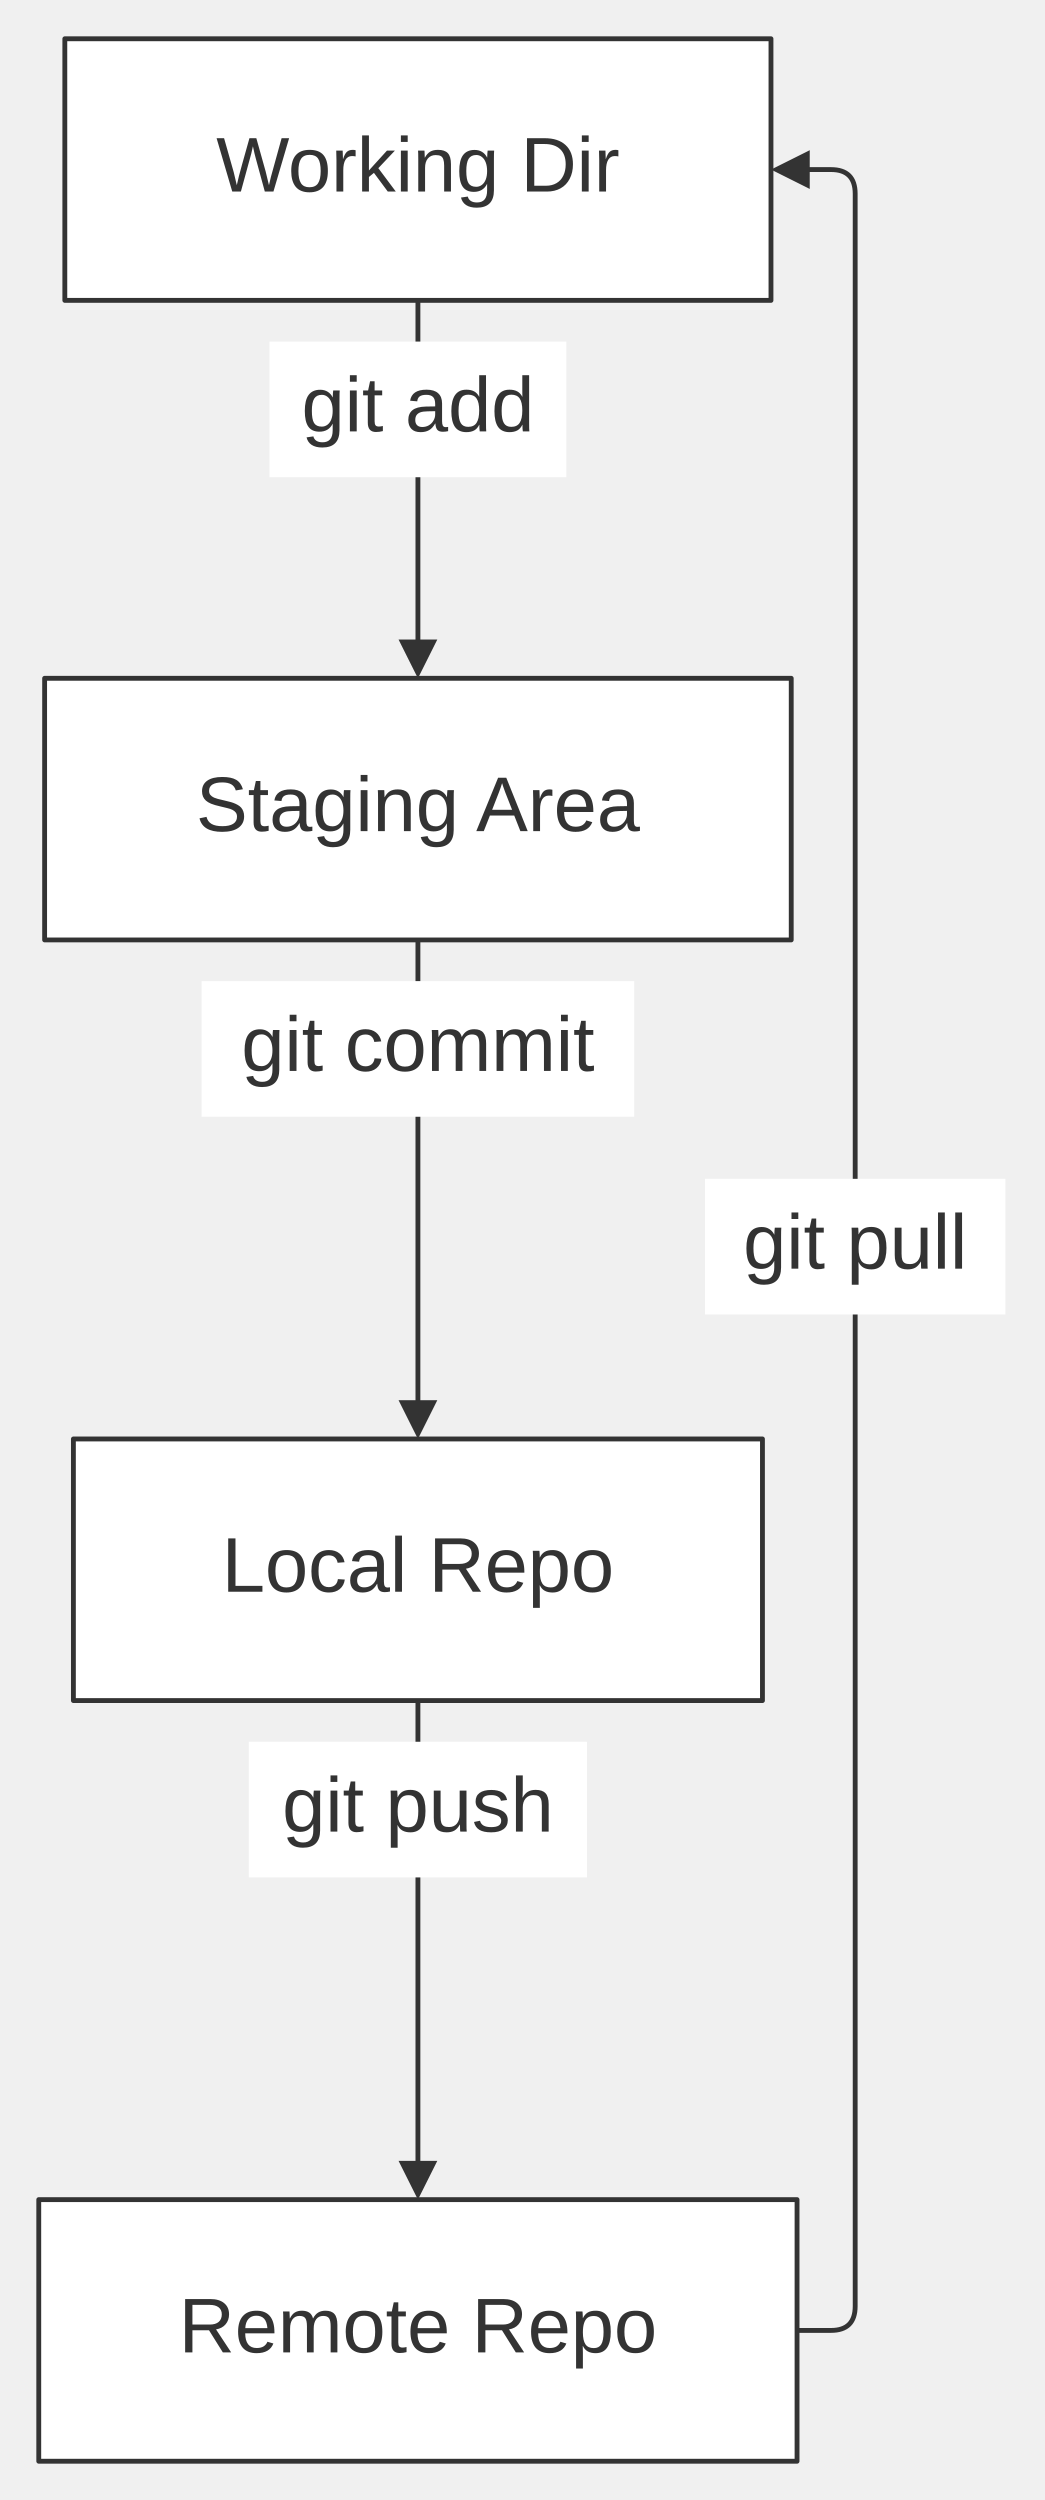
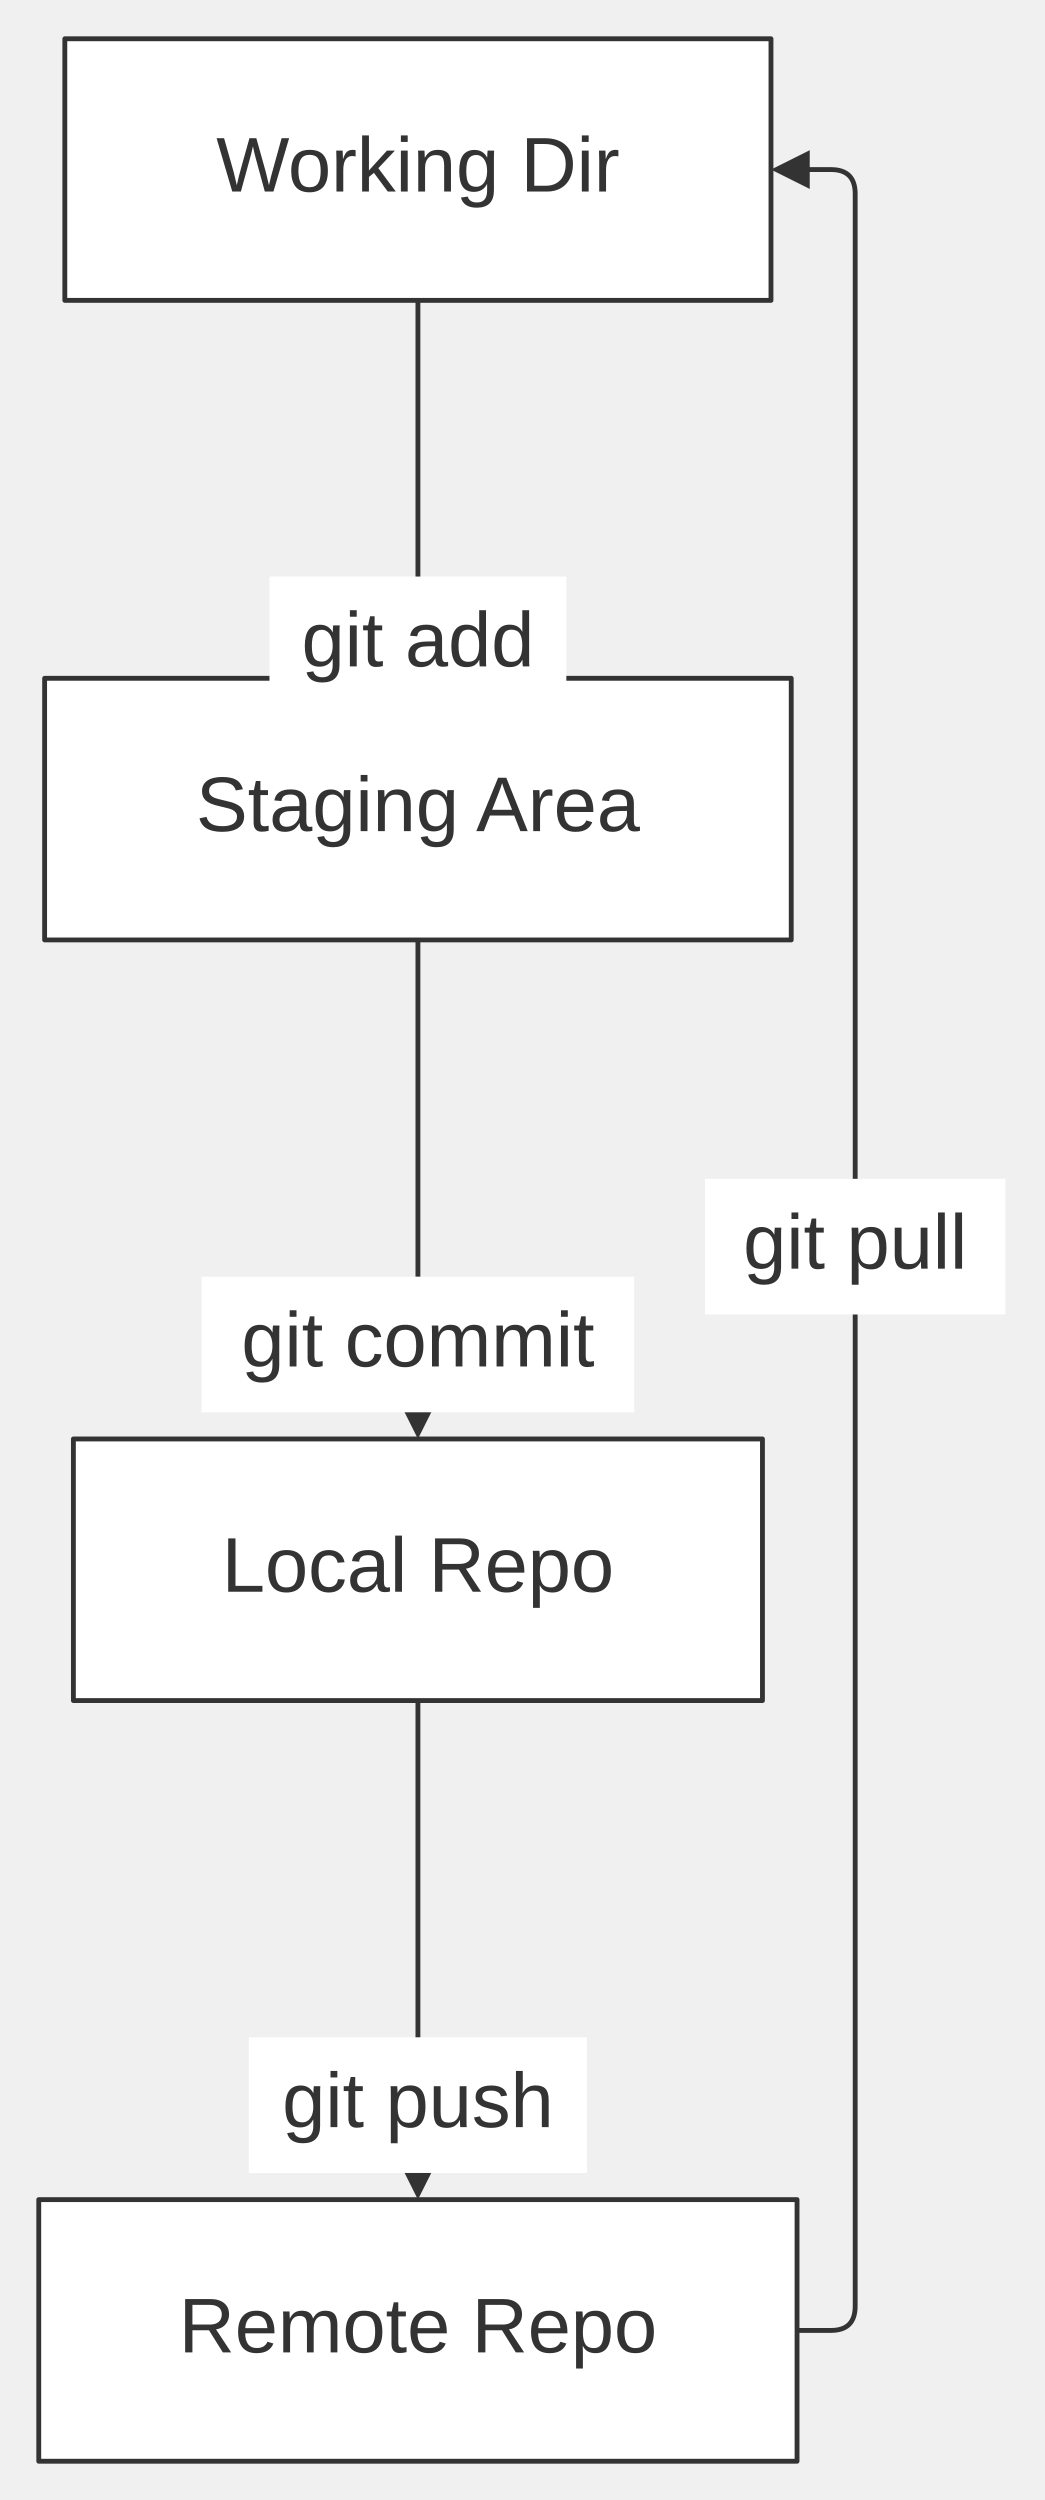
<svg xmlns="http://www.w3.org/2000/svg" width="100%" viewBox="0 0 215.52 516.00" style="max-width: 215.52px; background-color: transparent;" font-family="&quot;trebuchet ms&quot;, verdana, arial, sans-serif" font-size="16.00">
  <defs>
    <marker id="arrowhead" viewBox="0 0 10.00 10.00" refX="5.00" refY="5.00" markerWidth="8.00" markerHeight="8.00" orient="auto-start-reverse" markerUnits="userSpaceOnUse">
      <path d="M 0 0 L 10.00 5.00 L 0 10.00 z" fill="#333" />
    </marker>
  </defs>
  <g transform="translate(0.00,0.00)">
    <g class="edgePaths">
      <path d="M86.26,62.00 L86.26,136.00" stroke="#333" stroke-width="1.00" fill="none" stroke-linecap="round" stroke-linejoin="round" marker-end="url(#arrowhead)" />
      <path d="M86.26,194.00 L86.26,293.00" stroke="#333" stroke-width="1.00" fill="none" stroke-linecap="round" stroke-linejoin="round" marker-end="url(#arrowhead)" />
      <path d="M86.26,351.00 L86.26,450.00" stroke="#333" stroke-width="1.00" fill="none" stroke-linecap="round" stroke-linejoin="round" marker-end="url(#arrowhead)" />
      <path d="M164.51,481.00 L171.51,481.00 Q176.51,481.00 176.51,476.00 L176.51,40.00 Q176.51,35.00 171.51,35.00 L163.13,35.00" stroke="#333" stroke-width="1.00" fill="none" stroke-linecap="round" stroke-linejoin="round" marker-end="url(#arrowhead)" />
    </g>
    <g class="nodes">
      <rect x="15.15" y="297.00" width="142.22" height="54.00" fill="white" stroke="#333" stroke-width="1.00" stroke-linejoin="round" />
      <text x="86.26" y="324.00" text-anchor="middle" dominant-baseline="middle" fill="#333">Local Repo</text>
      <rect x="8.00" y="454.00" width="156.51" height="54.00" fill="white" stroke="#333" stroke-width="1.00" stroke-linejoin="round" />
      <text x="86.26" y="481.00" text-anchor="middle" dominant-baseline="middle" fill="#333">Remote Repo</text>
      <rect x="9.21" y="140.00" width="154.10" height="54.00" fill="white" stroke="#333" stroke-width="1.00" stroke-linejoin="round" />
      <text x="86.26" y="167.00" text-anchor="middle" dominant-baseline="middle" fill="#333">Staging Area</text>
      <rect x="13.38" y="8.00" width="145.75" height="54.00" fill="white" stroke="#333" stroke-width="1.00" stroke-linejoin="round" />
      <text x="86.26" y="35.00" text-anchor="middle" dominant-baseline="middle" fill="#333">Working Dir</text>
    </g>
    <g class="edgeLabels">
-       <rect x="55.62" y="70.50" width="61.27" height="28.00" fill="white" />
-       <text x="86.26" y="84.50" text-anchor="middle" dominant-baseline="middle" fill="#333">git add</text>
-       <rect x="41.61" y="202.50" width="89.29" height="28.00" fill="white" />
-       <text x="86.26" y="216.50" text-anchor="middle" dominant-baseline="middle" fill="#333">git commit</text>
-       <rect x="51.35" y="359.50" width="69.80" height="28.00" fill="white" />
-       <text x="86.26" y="373.50" text-anchor="middle" dominant-baseline="middle" fill="#333">git push</text>
+       <rect x="55.62" y="119.00" width="61.27" height="28.00" fill="white" />
+       <text x="86.26" y="133.00" text-anchor="middle" dominant-baseline="middle" fill="#333">git add</text>
+       <rect x="41.61" y="263.50" width="89.29" height="28.00" fill="white" />
+       <text x="86.26" y="277.50" text-anchor="middle" dominant-baseline="middle" fill="#333">git commit</text>
+       <rect x="51.35" y="420.50" width="69.80" height="28.00" fill="white" />
+       <text x="86.26" y="434.50" text-anchor="middle" dominant-baseline="middle" fill="#333">git push</text>
      <rect x="145.51" y="243.31" width="62.01" height="28.00" fill="white" />
      <text x="176.51" y="257.31" text-anchor="middle" dominant-baseline="middle" fill="#333">git pull</text>
    </g>
  </g>
</svg>
